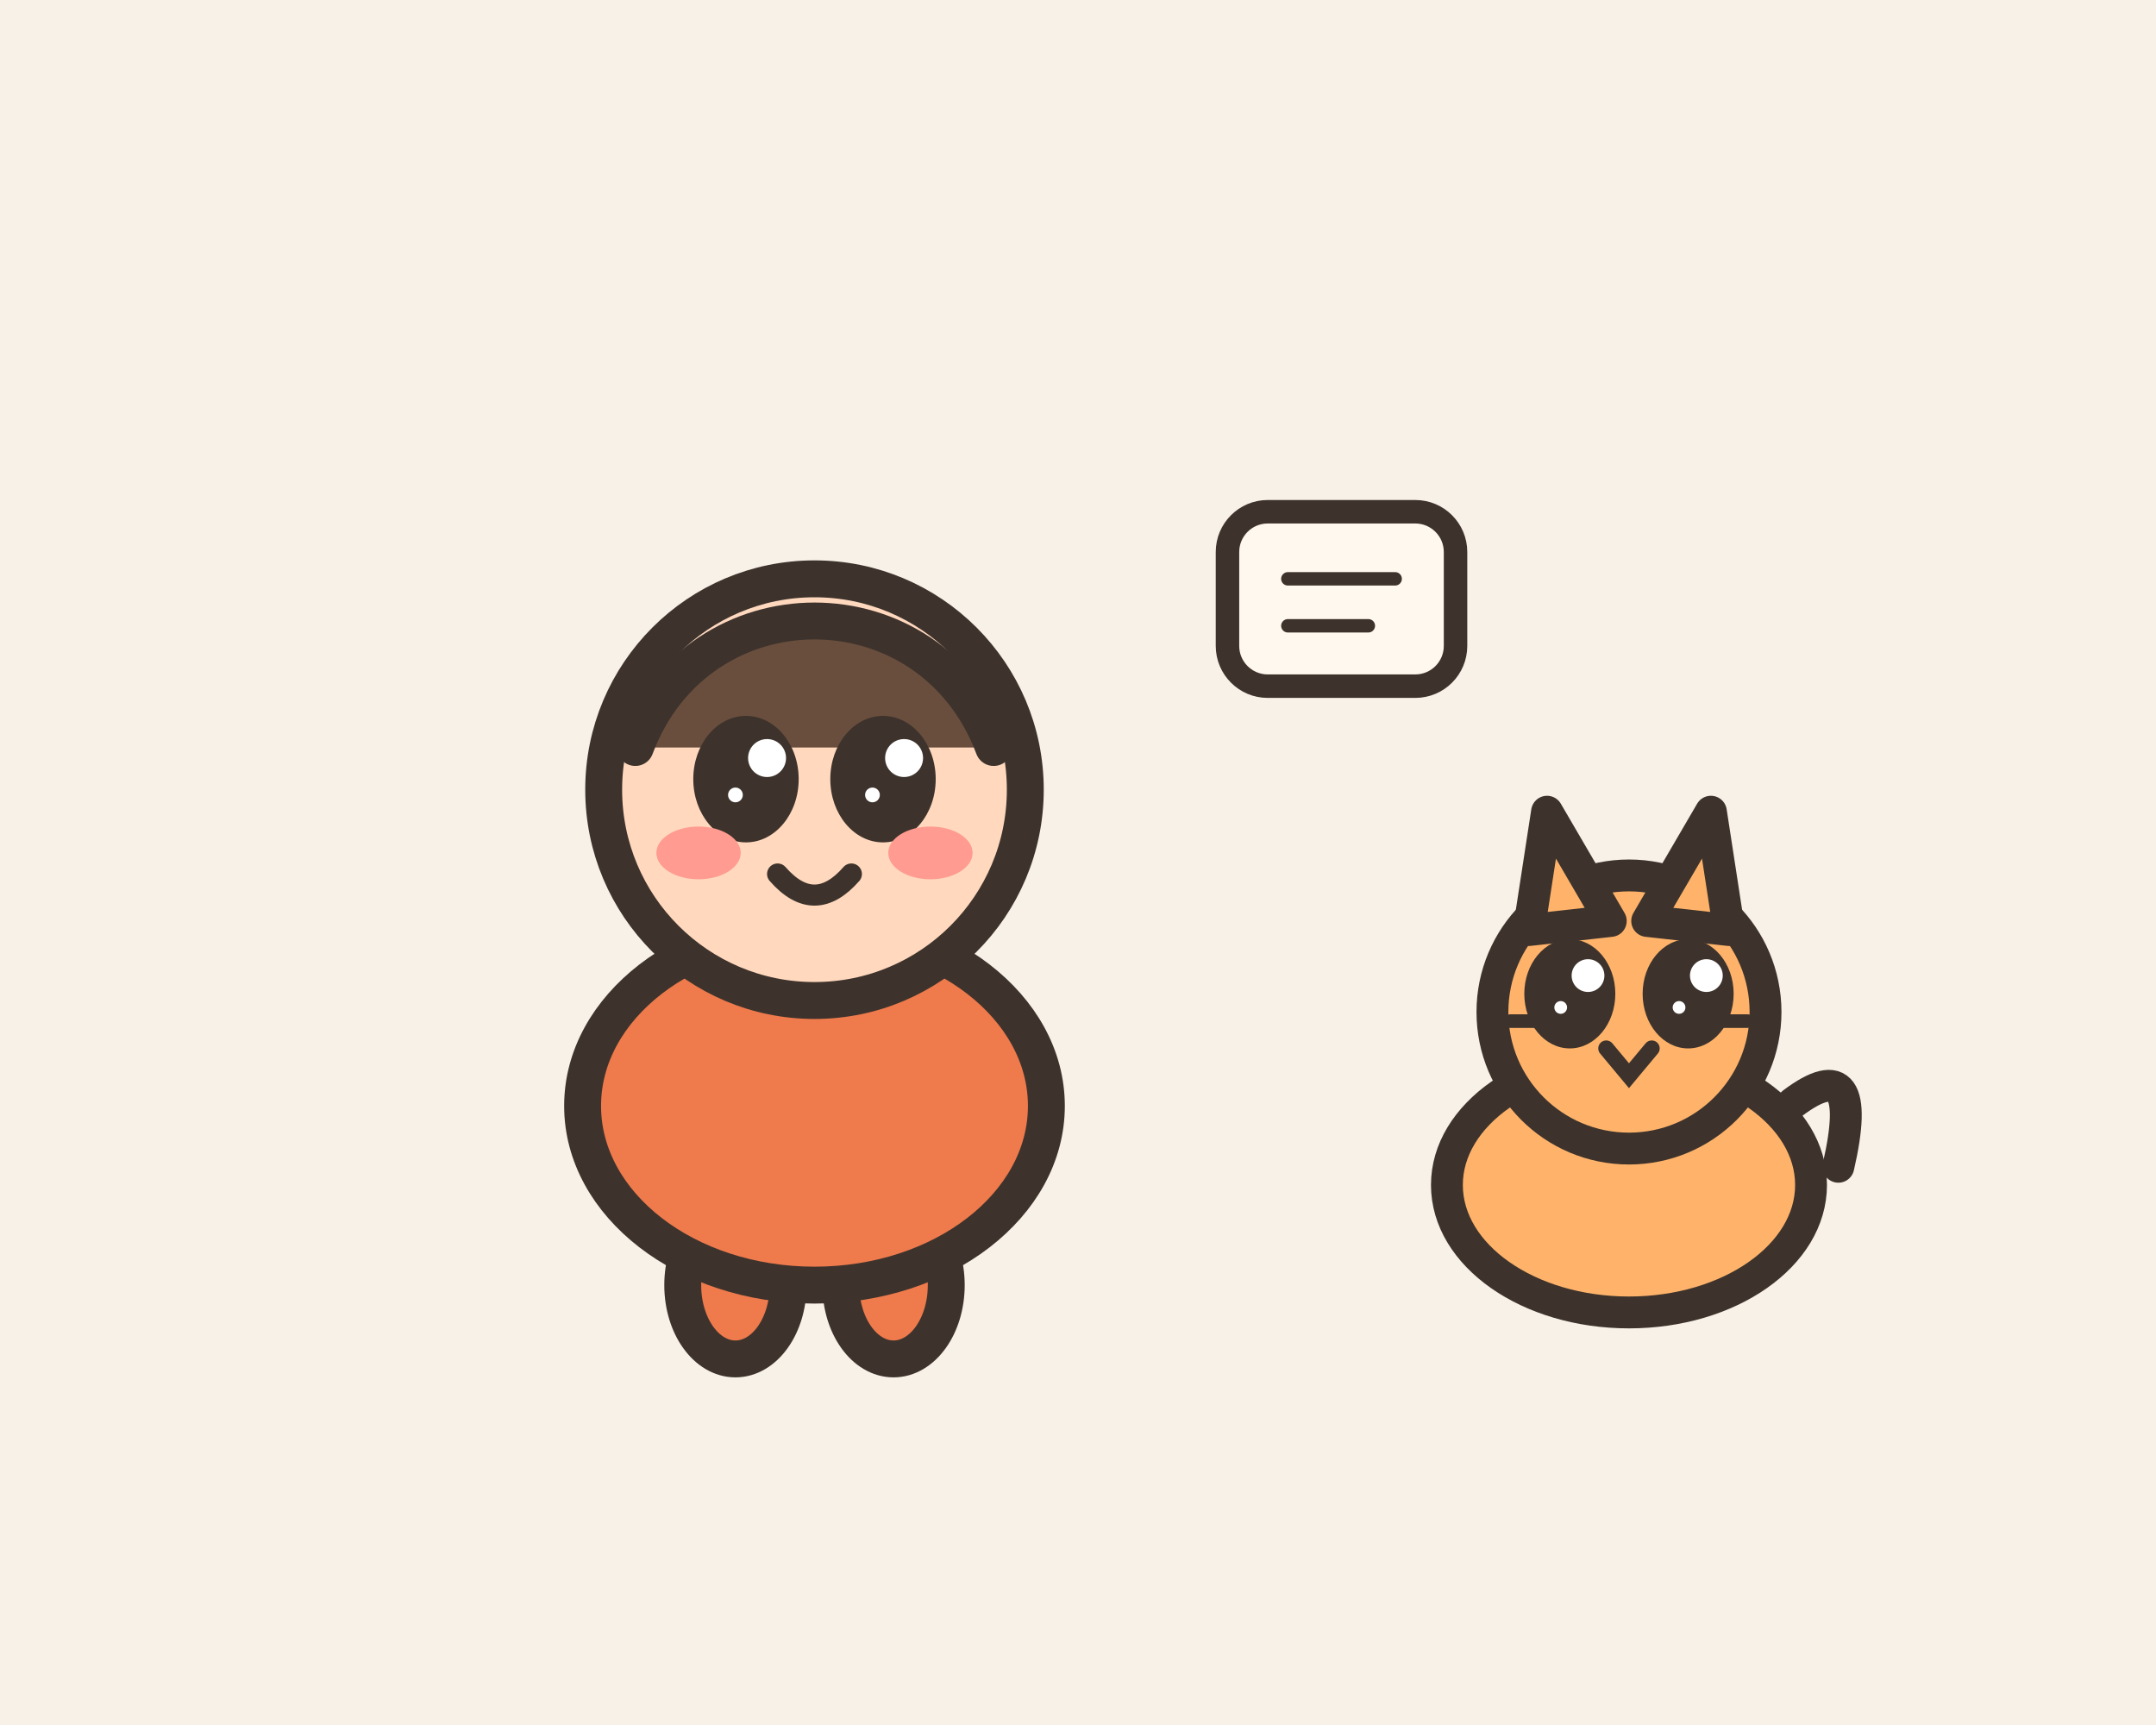
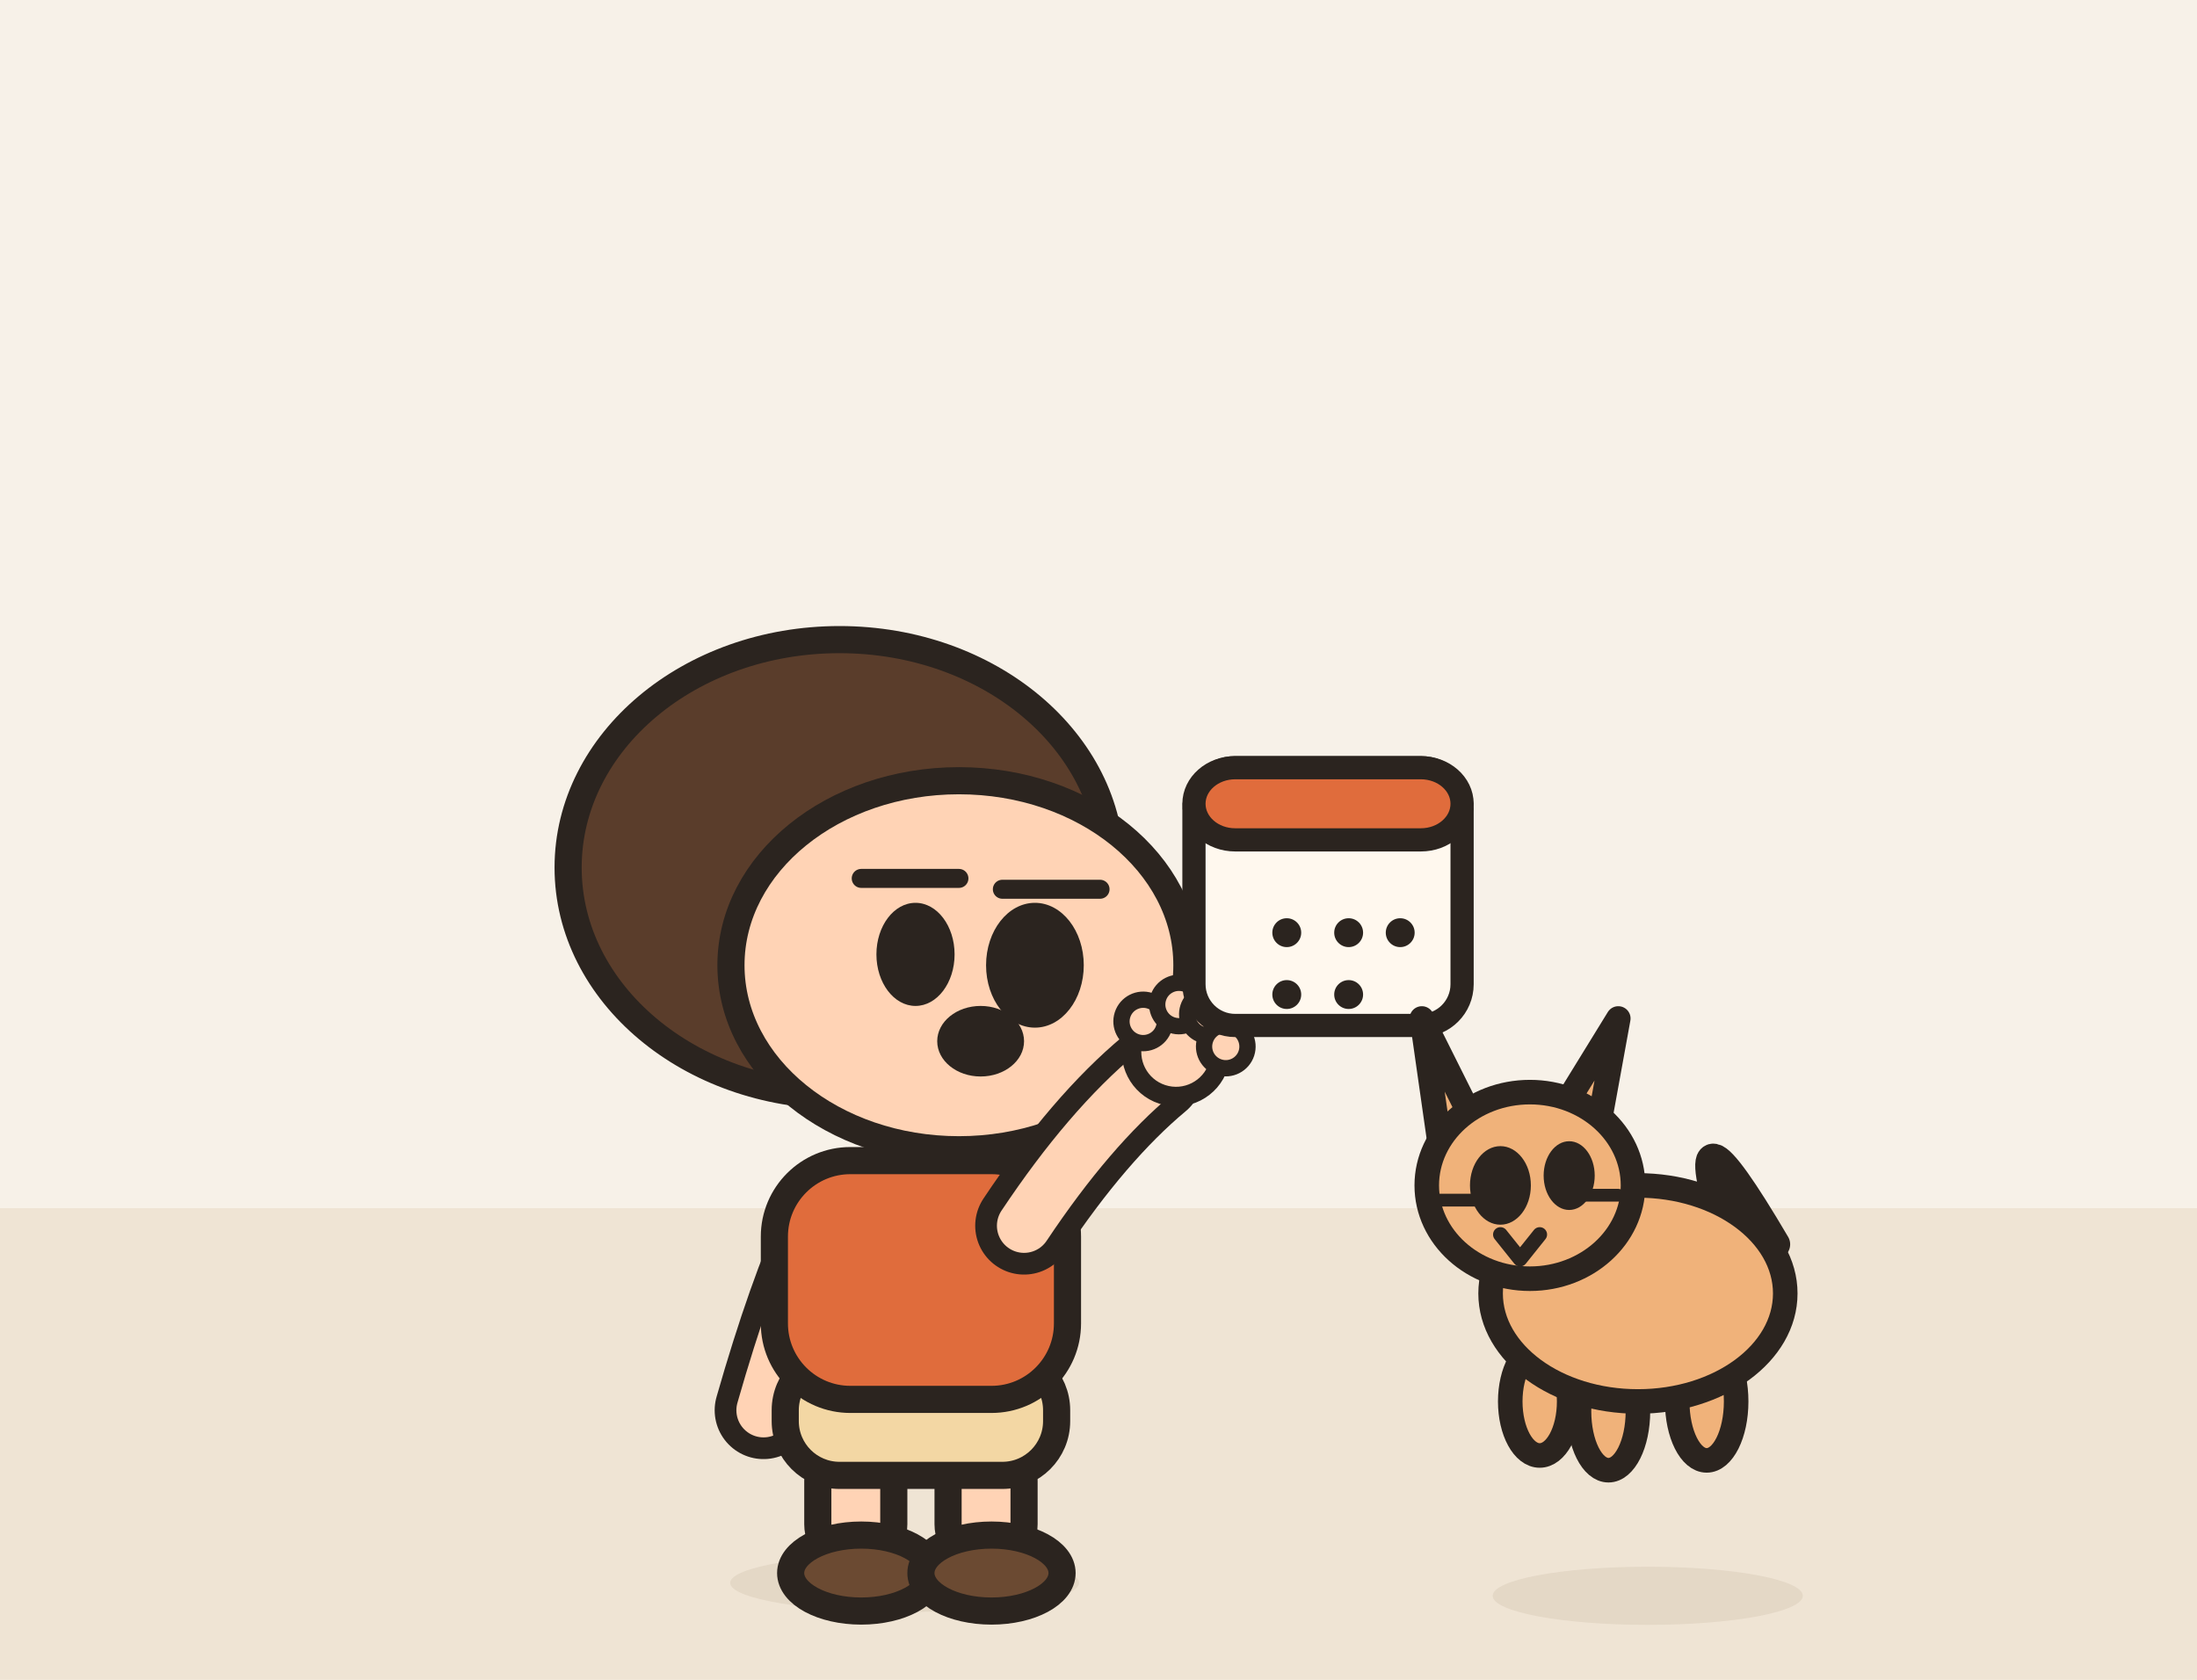
- <svg xmlns="http://www.w3.org/2000/svg" viewBox="0 0 900 720" width="900" height="720">
-   <rect width="900" height="720" fill="#f7f1e8" />
-   <g transform="translate(560 250) scale(1.4)">
-     <g>
-       <rect x="-34" y="-26" width="68" height="52" rx="12" fill="#fff8ee" stroke="#3d332c" stroke-width="7" stroke-linecap="round" stroke-linejoin="round" />
-       <path d="M-16 -6 H 16" fill="none" stroke="#3d332c" stroke-width="4" stroke-linecap="round" />
-       <path d="M-16 8 H 8" fill="none" stroke="#3d332c" stroke-width="4" stroke-linecap="round" />
+ <svg xmlns="http://www.w3.org/2000/svg" viewBox="0 0 680 520" width="680" height="520">
+   <rect width="680" height="520" fill="#f7f1e8" />
+   <rect x="0" y="374" width="680" height="146" fill="#efe4d4" />
+   <ellipse cx="280" cy="490" rx="54" ry="9" fill="#d9cbb8" opacity=".5" />
+   <ellipse cx="510" cy="494" rx="48" ry="9" fill="#d9cbb8" opacity=".5" />
+   <g transform="translate(280 282) scale(1.68,1.68)">
+     <path d="M-14 58 Q -20 71 -26 92" fill="none" stroke="#2b241f" stroke-width="18" stroke-linecap="round" />
+     <path d="M-14 58 Q -20 71 -26 92" fill="none" stroke="#ffd3b5" stroke-width="10" stroke-linecap="round" />
+     <rect x="-16" y="98" width="14" height="22" rx="7" fill="#ffd3b5" stroke="#2b241f" stroke-width="5" stroke-linecap="round" stroke-linejoin="round" />
+     <rect x="8" y="98" width="14" height="22" rx="7" fill="#ffd3b5" stroke="#2b241f" stroke-width="5" stroke-linecap="round" stroke-linejoin="round" />
+     <ellipse cx="-8" cy="122" rx="13" ry="7" fill="#6b4a32" stroke="#2b241f" stroke-width="5" stroke-linecap="round" stroke-linejoin="round" />
+     <ellipse cx="16" cy="122" rx="13" ry="7" fill="#6b4a32" stroke="#2b241f" stroke-width="5" stroke-linecap="round" stroke-linejoin="round" />
+     <rect x="-22" y="82" width="50" height="22" rx="10" fill="#f3d7a4" stroke="#2b241f" stroke-width="5" stroke-linecap="round" stroke-linejoin="round" />
+     <rect x="-24" y="46" width="54" height="44" rx="14" fill="#e06c3c" stroke="#2b241f" stroke-width="5" stroke-linecap="round" stroke-linejoin="round" />
+     <ellipse cx="-12" cy="-8" rx="50" ry="42" fill="#5a3d2b" stroke="#2b241f" stroke-width="5" stroke-linecap="round" stroke-linejoin="round" />
+     <ellipse cx="10" cy="10" rx="42" ry="34" fill="#ffd3b5" stroke="#2b241f" stroke-width="5" stroke-linecap="round" stroke-linejoin="round" />
+     <ellipse cx="2" cy="8" rx="7.2" ry="9.5" fill="#2b241f" />
+     <ellipse cx="24" cy="10" rx="9" ry="11.5" fill="#2b241f" />
+     <path d="M-8 -6 H 10" fill="none" stroke="#2b241f" stroke-width="3.5" stroke-linecap="round" stroke-linejoin="round" />
+     <path d="M18 -4 H 36" fill="none" stroke="#2b241f" stroke-width="3.5" stroke-linecap="round" stroke-linejoin="round" />
+     <ellipse cx="14" cy="24" rx="8" ry="6.5" fill="#2b241f" />
+     <path d="M22 58 Q 34 40 46 30" fill="none" stroke="#2b241f" stroke-width="18" stroke-linecap="round" />
+     <path d="M22 58 Q 34 40 46 30" fill="none" stroke="#ffd3b5" stroke-width="10" stroke-linecap="round" />
+     <g transform="translate(50 26) rotate(18)">
+       <circle r="8.2" fill="#ffd3b5" stroke="#2b241f" stroke-width="3.6" stroke-linecap="round" stroke-linejoin="round" />
+       <circle cx="-7.5" cy="-3.5" r="4" fill="#ffd3b5" stroke="#2b241f" stroke-width="3" stroke-linecap="round" stroke-linejoin="round" />
+       <circle cx="-2.2" cy="-8.5" r="4" fill="#ffd3b5" stroke="#2b241f" stroke-width="3" stroke-linecap="round" stroke-linejoin="round" />
+       <circle cx="3.6" cy="-8.5" r="4" fill="#ffd3b5" stroke="#2b241f" stroke-width="3" stroke-linecap="round" stroke-linejoin="round" />
+       <circle cx="8.4" cy="-3.8" r="4" fill="#ffd3b5" stroke="#2b241f" stroke-width="3" stroke-linecap="round" stroke-linejoin="round" />
+     </g>
+     <g transform="translate(78 4) scale(.95)">
+       <rect x="-26" y="-32" width="52" height="50" rx="8" fill="#fff8ee" stroke="#2b241f" stroke-width="4.5" stroke-linecap="round" stroke-linejoin="round" />
+       <rect x="-26" y="-32" width="52" height="14" rx="8" fill="#e06c3c" stroke="#2b241f" stroke-width="4.5" stroke-linecap="round" stroke-linejoin="round" />
+       <circle cx="-8" cy="0" r="2.8" fill="#2b241f" />
+       <circle cx="4" cy="0" r="2.8" fill="#2b241f" />
+       <circle cx="14" cy="0" r="2.8" fill="#2b241f" />
+       <circle cx="-8" cy="12" r="2.8" fill="#2b241f" />
+       <circle cx="4" cy="12" r="2.8" fill="#2b241f" />
    </g>
  </g>
-   <g transform="translate(340 400) scale(2.2)">
-     <ellipse cx="-32" cy="30" rx="11" ry="15" fill="#ffd8be" stroke="#3d332c" stroke-width="7" stroke-linecap="round" stroke-linejoin="round" />
-     <ellipse cx="32" cy="30" rx="11" ry="15" fill="#ffd8be" stroke="#3d332c" stroke-width="7" stroke-linecap="round" stroke-linejoin="round" />
-     <ellipse cx="-15" cy="62" rx="10" ry="14" fill="#ef7a4c" stroke="#3d332c" stroke-width="7" stroke-linecap="round" stroke-linejoin="round" />
-     <ellipse cx="15" cy="62" rx="10" ry="14" fill="#ef7a4c" stroke="#3d332c" stroke-width="7" stroke-linecap="round" stroke-linejoin="round" />
-     <ellipse cx="0" cy="28" rx="44" ry="34" fill="#ef7a4c" stroke="#3d332c" stroke-width="7" stroke-linecap="round" stroke-linejoin="round" />
-     <circle cx="0" cy="-32" r="40" fill="#ffd8be" stroke="#3d332c" stroke-width="7" stroke-linecap="round" stroke-linejoin="round" />
-     <path d="M-34 -40 C -22 -72, 22 -72, 34 -40" fill="#6a4e3d" stroke="#3d332c" stroke-width="7" stroke-linecap="round" stroke-linejoin="round" />
-     <ellipse cx="-13" cy="-34" rx="10" ry="12" fill="#3d332c" />
-     <ellipse cx="13" cy="-34" rx="10" ry="12" fill="#3d332c" />
-     <circle cx="-9" cy="-38" r="3.6" fill="#fff" />
-     <circle cx="17" cy="-38" r="3.6" fill="#fff" />
-     <circle cx="-15" cy="-31" r="1.4" fill="#fff" />
-     <circle cx="11" cy="-31" r="1.4" fill="#fff" />
-     <ellipse cx="-22" cy="-20" rx="8" ry="5" fill="#ff9b90" />
-     <ellipse cx="22" cy="-20" rx="8" ry="5" fill="#ff9b90" />
-     <path d="M-7 -16 Q 0 -8 7 -16" fill="none" stroke="#3d332c" stroke-width="4" stroke-linecap="round" />
-   </g>
-   <g transform="translate(680 430) scale(1.9)">
-     <ellipse cx="0" cy="34" rx="40" ry="28" fill="#ffb36a" stroke="#3d332c" stroke-width="7" stroke-linecap="round" stroke-linejoin="round" />
-     <circle cx="0" cy="-4" r="30" fill="#ffb36a" stroke="#3d332c" stroke-width="7" stroke-linecap="round" stroke-linejoin="round" />
-     <path d="M-22 -22 L -18 -48 L -4 -24 Z" fill="#ffb36a" stroke="#3d332c" stroke-width="7" stroke-linecap="round" stroke-linejoin="round" />
-     <path d="M22 -22 L 18 -48 L 4 -24 Z" fill="#ffb36a" stroke="#3d332c" stroke-width="7" stroke-linecap="round" stroke-linejoin="round" />
-     <ellipse cx="-13" cy="-8" rx="10" ry="12" fill="#3d332c" />
-     <ellipse cx="13" cy="-8" rx="10" ry="12" fill="#3d332c" />
-     <circle cx="-9" cy="-12" r="3.6" fill="#fff" />
-     <circle cx="17" cy="-12" r="3.6" fill="#fff" />
-     <circle cx="-15" cy="-5" r="1.4" fill="#fff" />
-     <circle cx="11" cy="-5" r="1.4" fill="#fff" />
-     <path d="M-5 4 L 0 10 L 5 4" fill="none" stroke="#3d332c" stroke-width="3.5" stroke-linecap="round" />
-     <path d="M-26 -2 H -14" fill="none" stroke="#3d332c" stroke-width="3" stroke-linecap="round" />
-     <path d="M14 -2 H 26" fill="none" stroke="#3d332c" stroke-width="3" stroke-linecap="round" />
-     <path d="M36 16 Q 52 4 46 30" fill="none" stroke="#3d332c" stroke-width="7" stroke-linecap="round" stroke-linejoin="round" />
+   <g transform="translate(510 370) scale(-1.52,1.52)">
+     <ellipse cx="-12" cy="42" rx="6" ry="12" fill="#f0b27a" stroke="#2b241f" stroke-width="5" stroke-linecap="round" stroke-linejoin="round" />
+     <ellipse cx="8" cy="44" rx="6" ry="12" fill="#f0b27a" stroke="#2b241f" stroke-width="5" stroke-linecap="round" stroke-linejoin="round" />
+     <ellipse cx="22" cy="42" rx="6" ry="11" fill="#f0b27a" stroke="#2b241f" stroke-width="5" stroke-linecap="round" stroke-linejoin="round" />
+     <path d="M-26 10 Q -6 -24 -16 8" fill="none" stroke="#2b241f" stroke-width="6" stroke-linecap="round" stroke-linejoin="round" />
+     <ellipse cx="2" cy="20" rx="30" ry="22" fill="#f0b27a" stroke="#2b241f" stroke-width="5" stroke-linecap="round" stroke-linejoin="round" />
+     <path d="M10 -14 L 6 -36 L 22 -10 Z" fill="#f0b27a" stroke="#2b241f" stroke-width="5" stroke-linecap="round" stroke-linejoin="round" />
+     <path d="M34 -12 L 46 -36 L 42 -8 Z" fill="#f0b27a" stroke="#2b241f" stroke-width="5" stroke-linecap="round" stroke-linejoin="round" />
+     <ellipse cx="24" cy="-2" rx="21" ry="19" fill="#f0b27a" stroke="#2b241f" stroke-width="5" stroke-linecap="round" stroke-linejoin="round" />
+     <ellipse cx="16" cy="-4" rx="5.2" ry="7" fill="#2b241f" />
+     <ellipse cx="30" cy="-2" rx="6.2" ry="8" fill="#2b241f" />
+     <path d="M22 8 L 26 13 L 30 8" fill="none" stroke="#2b241f" stroke-width="3" stroke-linecap="round" stroke-linejoin="round" />
+     <path d="M6 0 H 13 M 34 1 H 43" fill="none" stroke="#2b241f" stroke-width="2.6" stroke-linecap="round" stroke-linejoin="round" />
  </g>
</svg>
